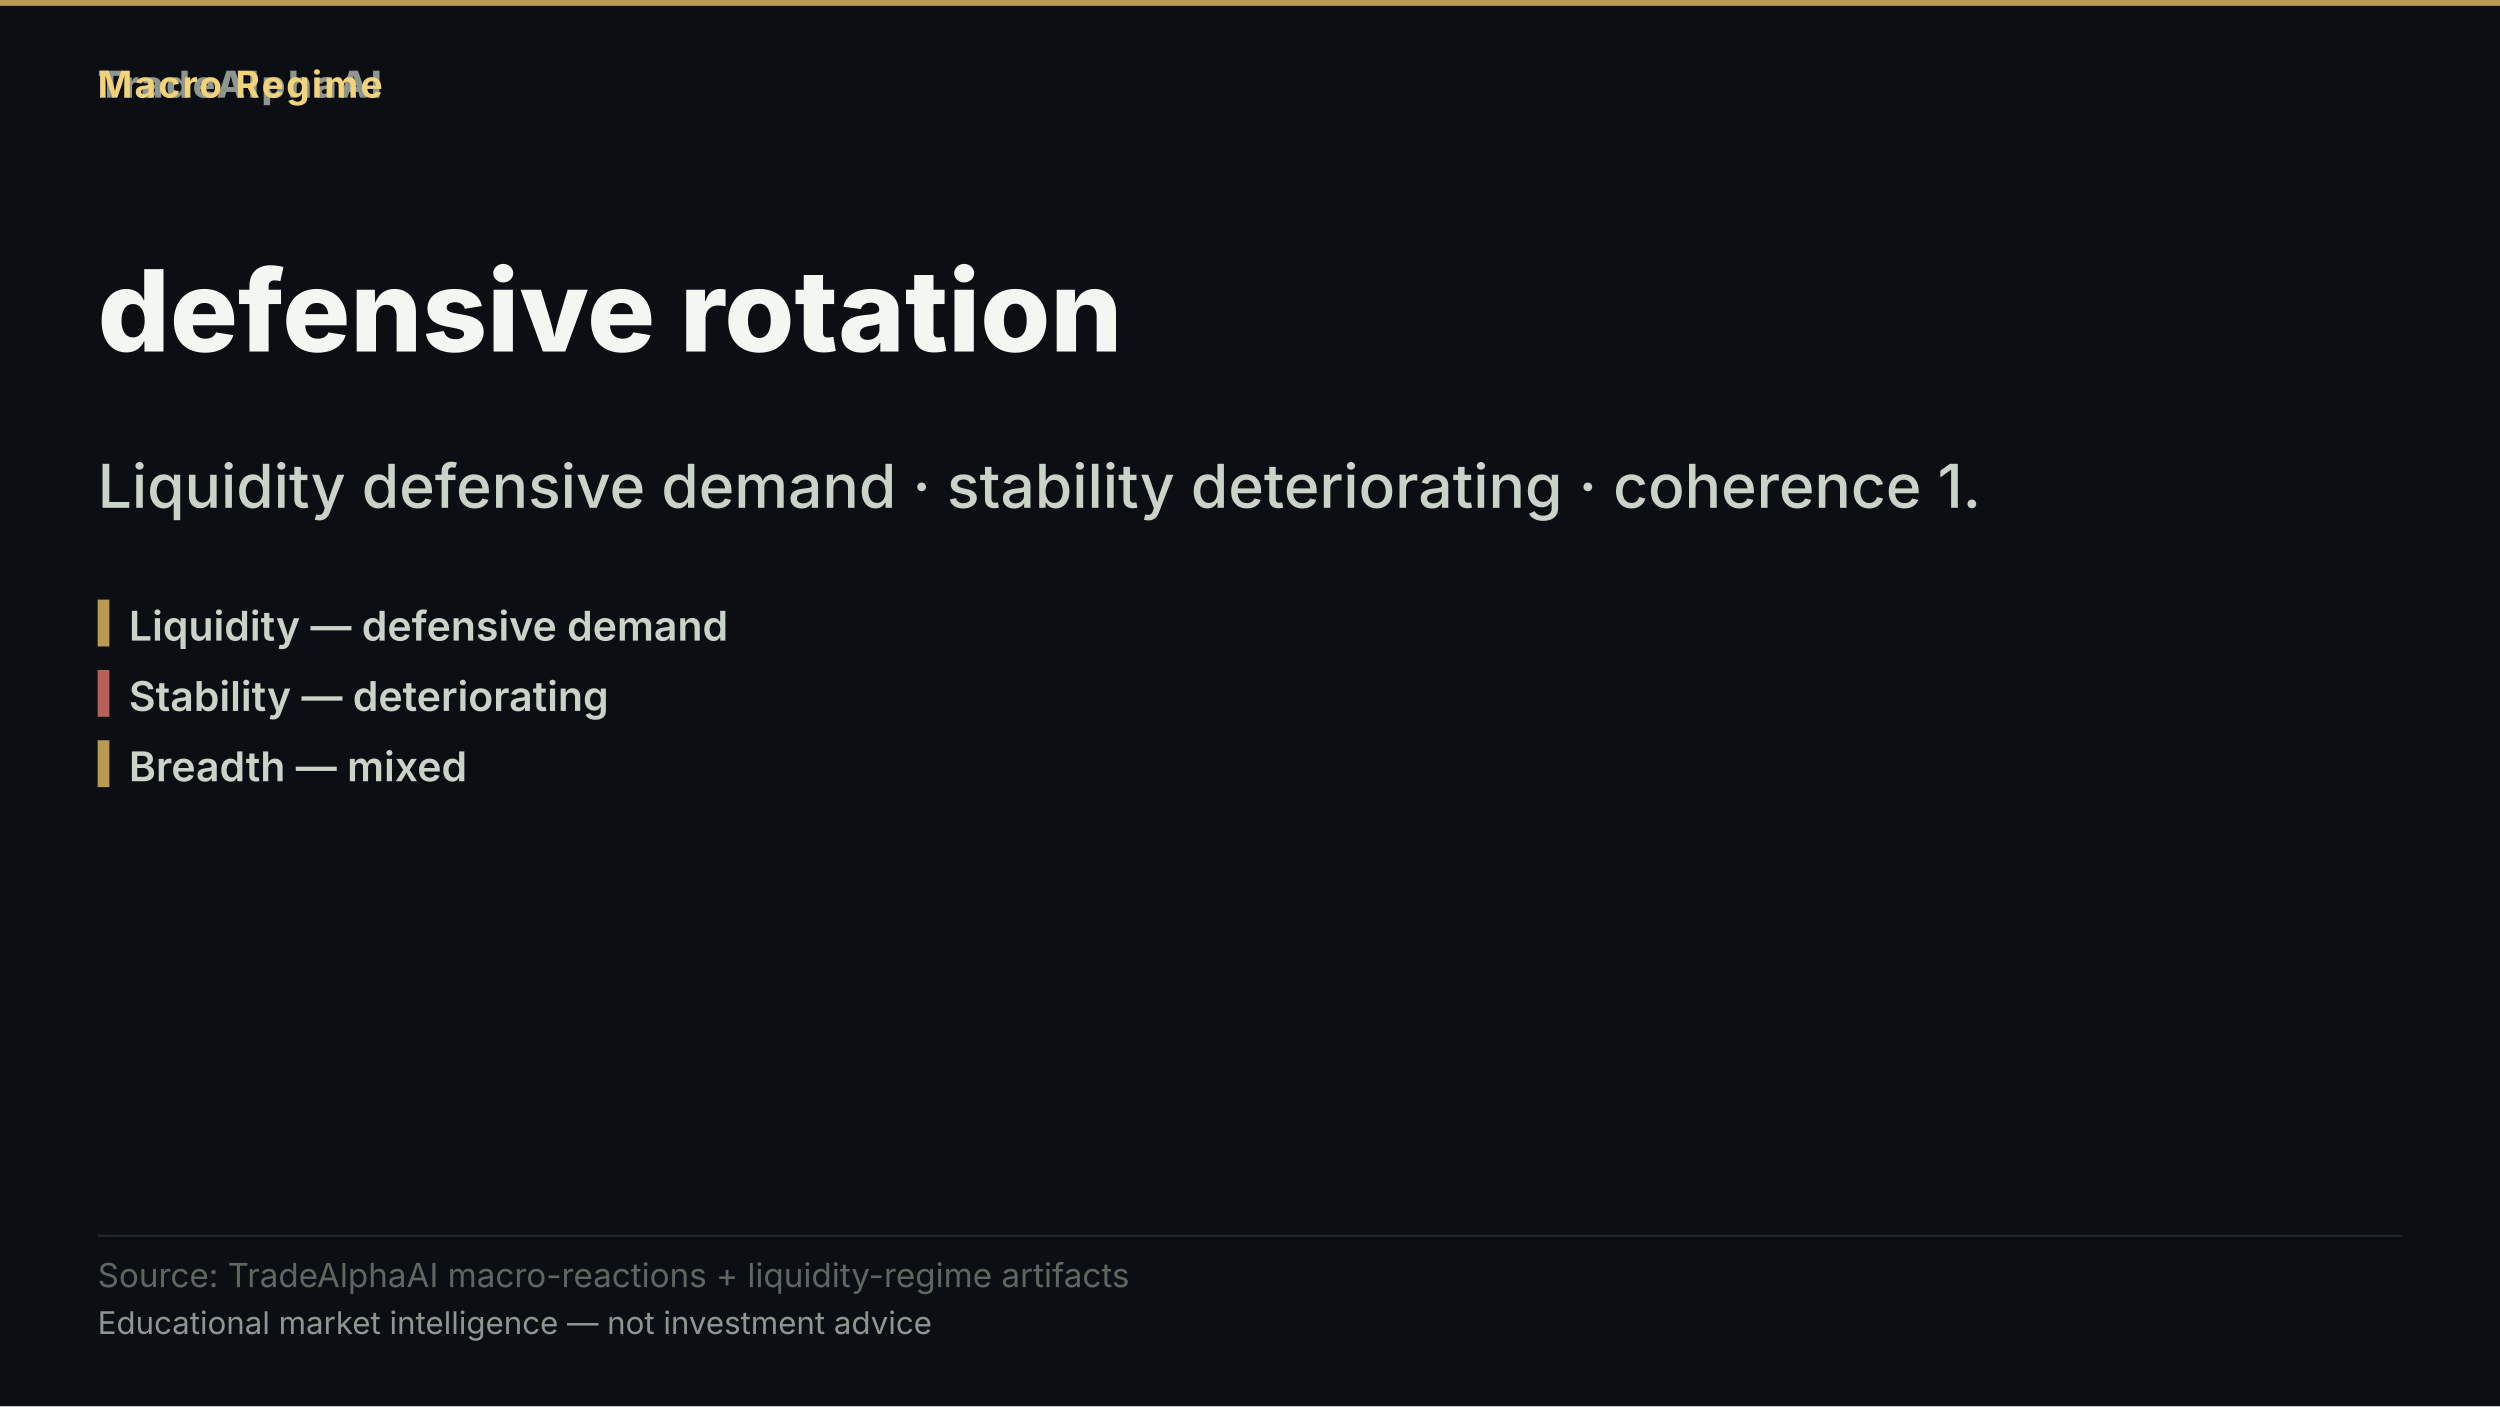
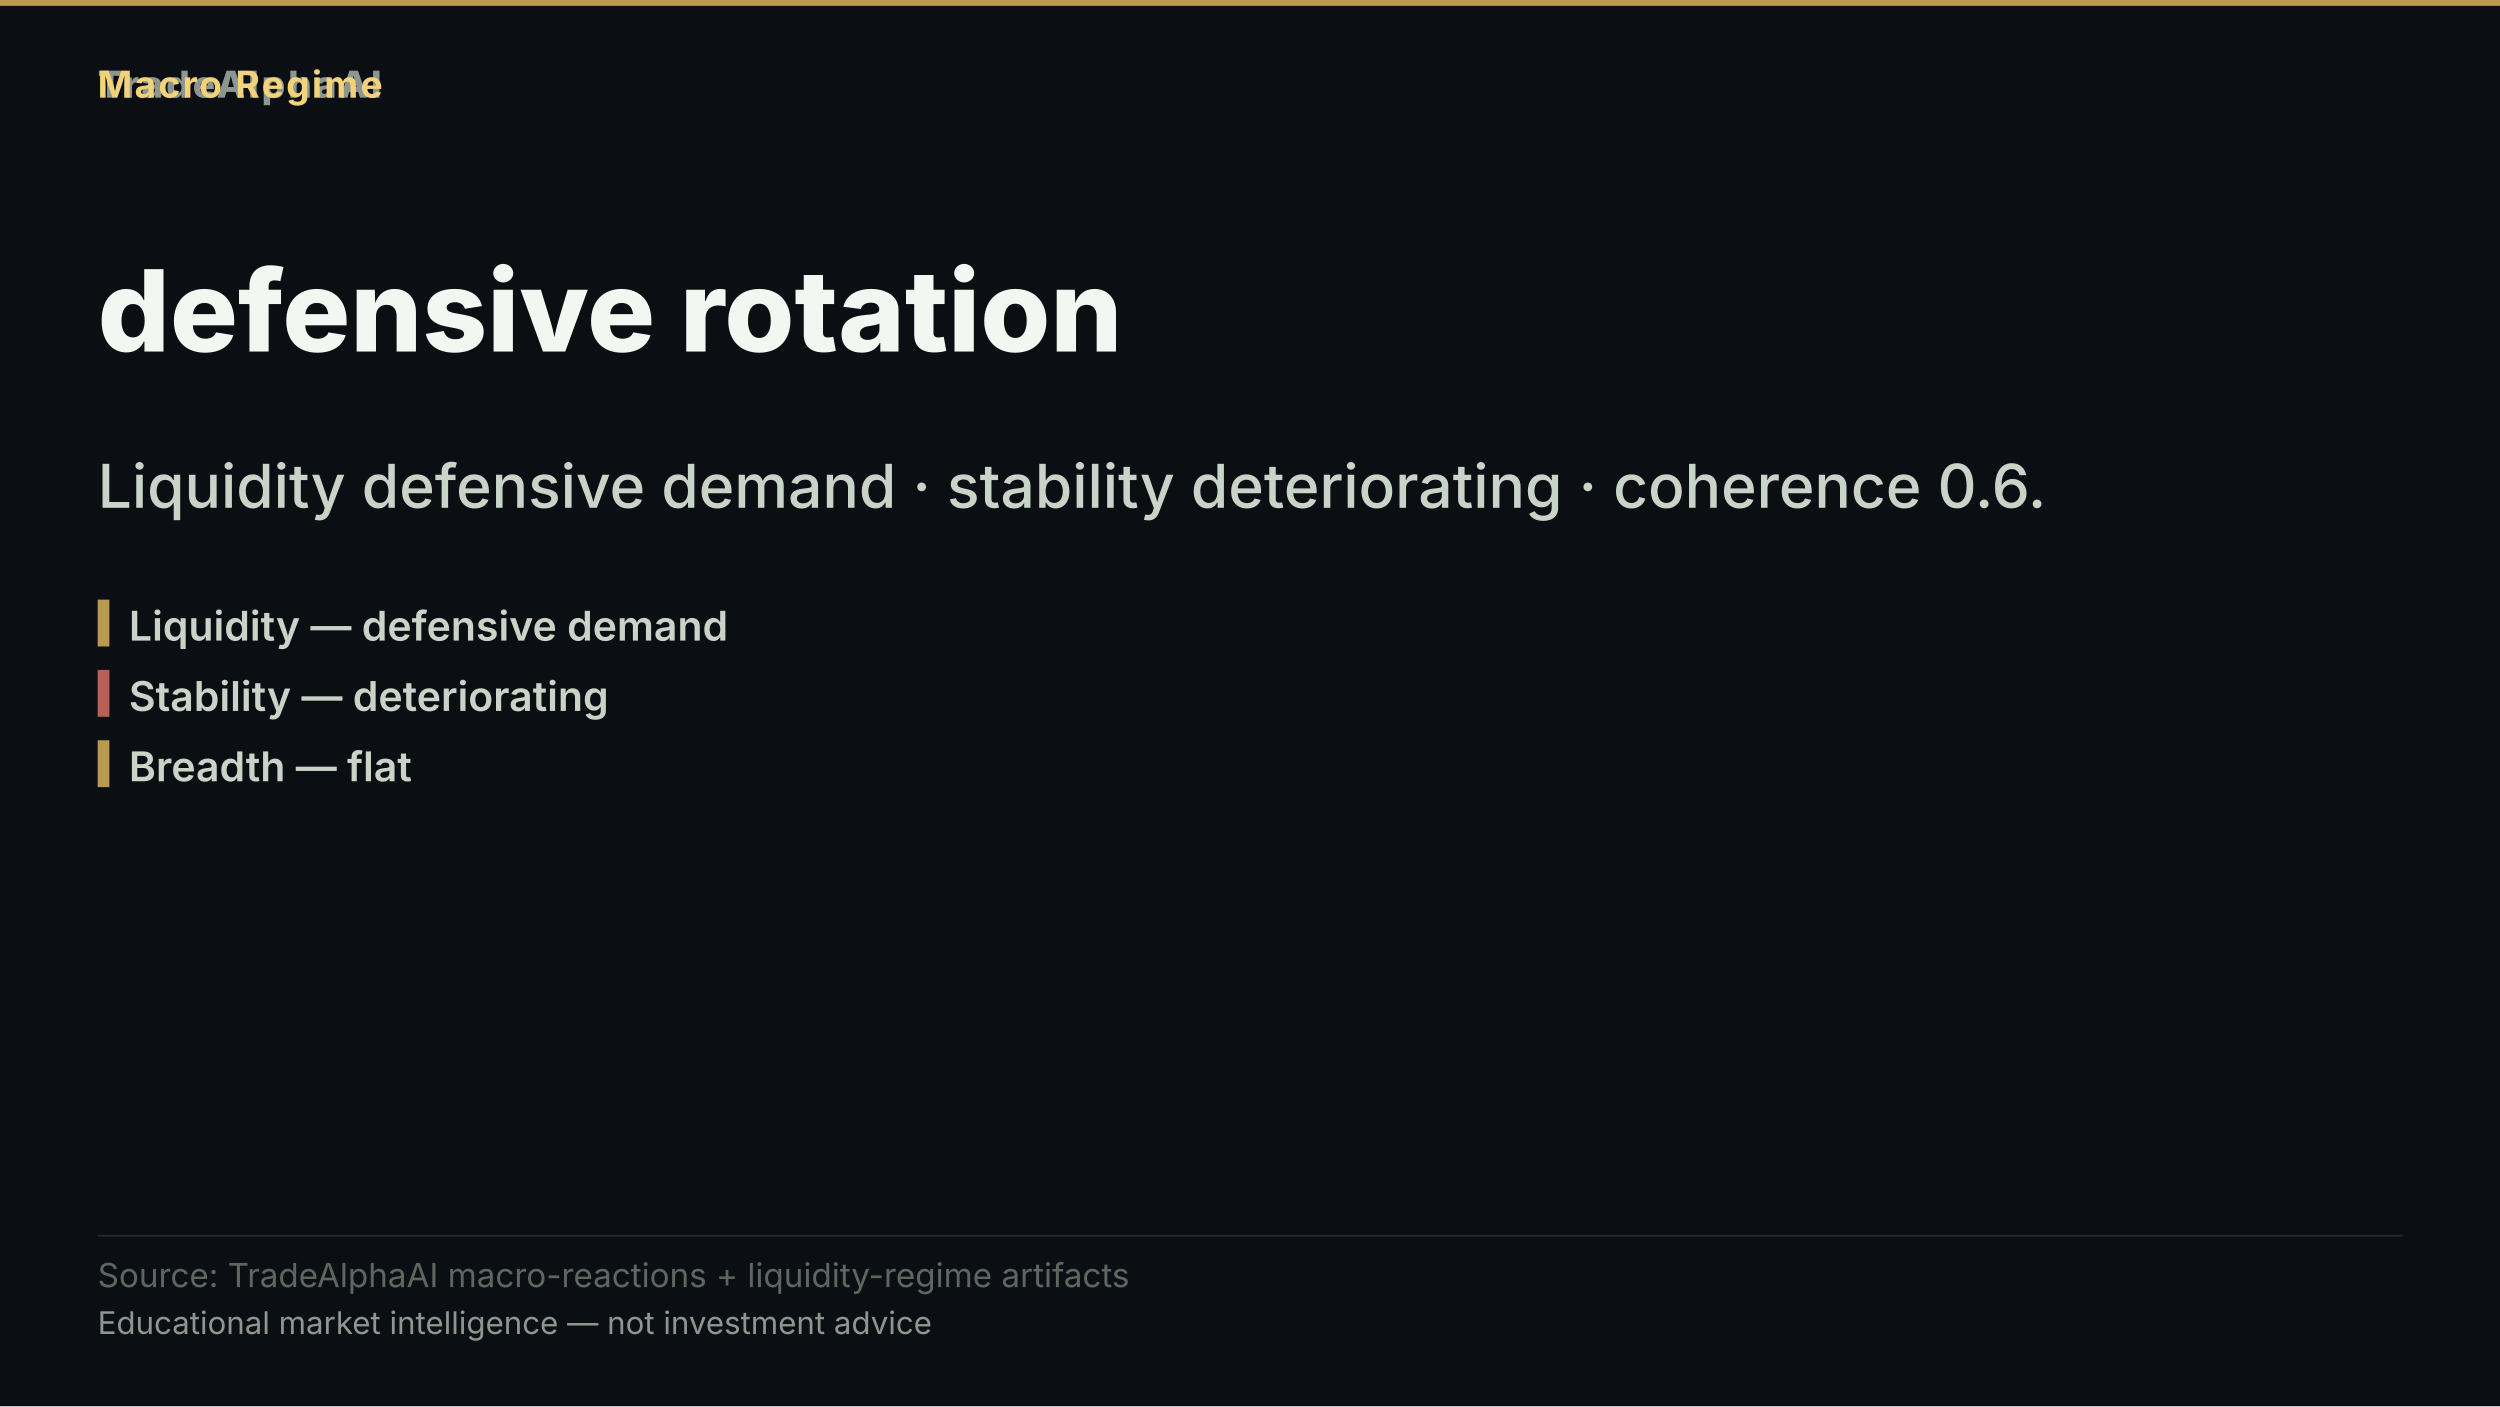
<svg xmlns="http://www.w3.org/2000/svg" width="1280" height="720" viewBox="0 0 1280 720" role="img" aria-label="defensive rotation">
  <rect width="1280" height="720" fill="#0b0e13" />
  <rect x="0" y="0" width="1280" height="3" fill="#d8b15a" opacity="0.85" />
  <text x="50" y="50" font-family="'Inter','Segoe UI','Helvetica Neue',Arial,sans-serif" font-size="19" font-weight="800" letter-spacing="1.5" fill="#8d978f" text-anchor="start">TradeAlphaAI</text>
  <text x="50" y="50" font-family="'Inter','Segoe UI','Helvetica Neue',Arial,sans-serif" font-size="19" font-weight="700" letter-spacing="1.2" fill="#f2d27b" text-anchor="start">Macro Regime</text>
  <text x="50" y="180" font-family="'Inter','Segoe UI','Helvetica Neue',Arial,sans-serif" font-size="58" font-weight="800" fill="#f4f7f1" text-anchor="start">defensive rotation</text>
-   <text x="50" y="260" font-family="'Inter','Segoe UI','Helvetica Neue',Arial,sans-serif" font-size="31" font-weight="500" fill="#cad3c7" text-anchor="start">Liquidity defensive demand · stability deteriorating · coherence 1.</text>
+   <text x="50" y="260" font-family="'Inter','Segoe UI','Helvetica Neue',Arial,sans-serif" font-size="31" font-weight="500" fill="#cad3c7" text-anchor="start">Liquidity defensive demand · stability deteriorating · coherence 0.6.</text>
  <rect x="50" y="307" width="6" height="24" fill="#d8b15a" opacity="0.85" />
  <text x="66" y="328" font-family="'Inter','Segoe UI','Helvetica Neue',Arial,sans-serif" font-size="21" font-weight="600" fill="#cad3c7" text-anchor="start">Liquidity — defensive demand</text>
  <rect x="50" y="343" width="6" height="24" fill="#d66e60" opacity="0.85" />
  <text x="66" y="364" font-family="'Inter','Segoe UI','Helvetica Neue',Arial,sans-serif" font-size="21" font-weight="600" fill="#cad3c7" text-anchor="start">Stability — deteriorating</text>
  <rect x="50" y="379" width="6" height="24" fill="#d8b15a" opacity="0.85" />
-   <text x="66" y="400" font-family="'Inter','Segoe UI','Helvetica Neue',Arial,sans-serif" font-size="21" font-weight="600" fill="#cad3c7" text-anchor="start">Breadth — mixed</text>
+   <text x="66" y="400" font-family="'Inter','Segoe UI','Helvetica Neue',Arial,sans-serif" font-size="21" font-weight="600" fill="#cad3c7" text-anchor="start">Breadth — flat</text>
  <rect x="50" y="632.2" width="1180" height="1" fill="rgba(148,163,184,0.18)" />
  <text x="50" y="659" font-family="'Inter','Segoe UI','Helvetica Neue',Arial,sans-serif" font-size="17" fill="#5d675f" text-anchor="start">Source: TradeAlphaAI macro-reactions + liquidity-regime artifacts</text>
  <text x="50" y="683" font-family="'Inter','Segoe UI','Helvetica Neue',Arial,sans-serif" font-size="16" fill="#8d978f" text-anchor="start">Educational market intelligence — not investment advice</text>
</svg>
